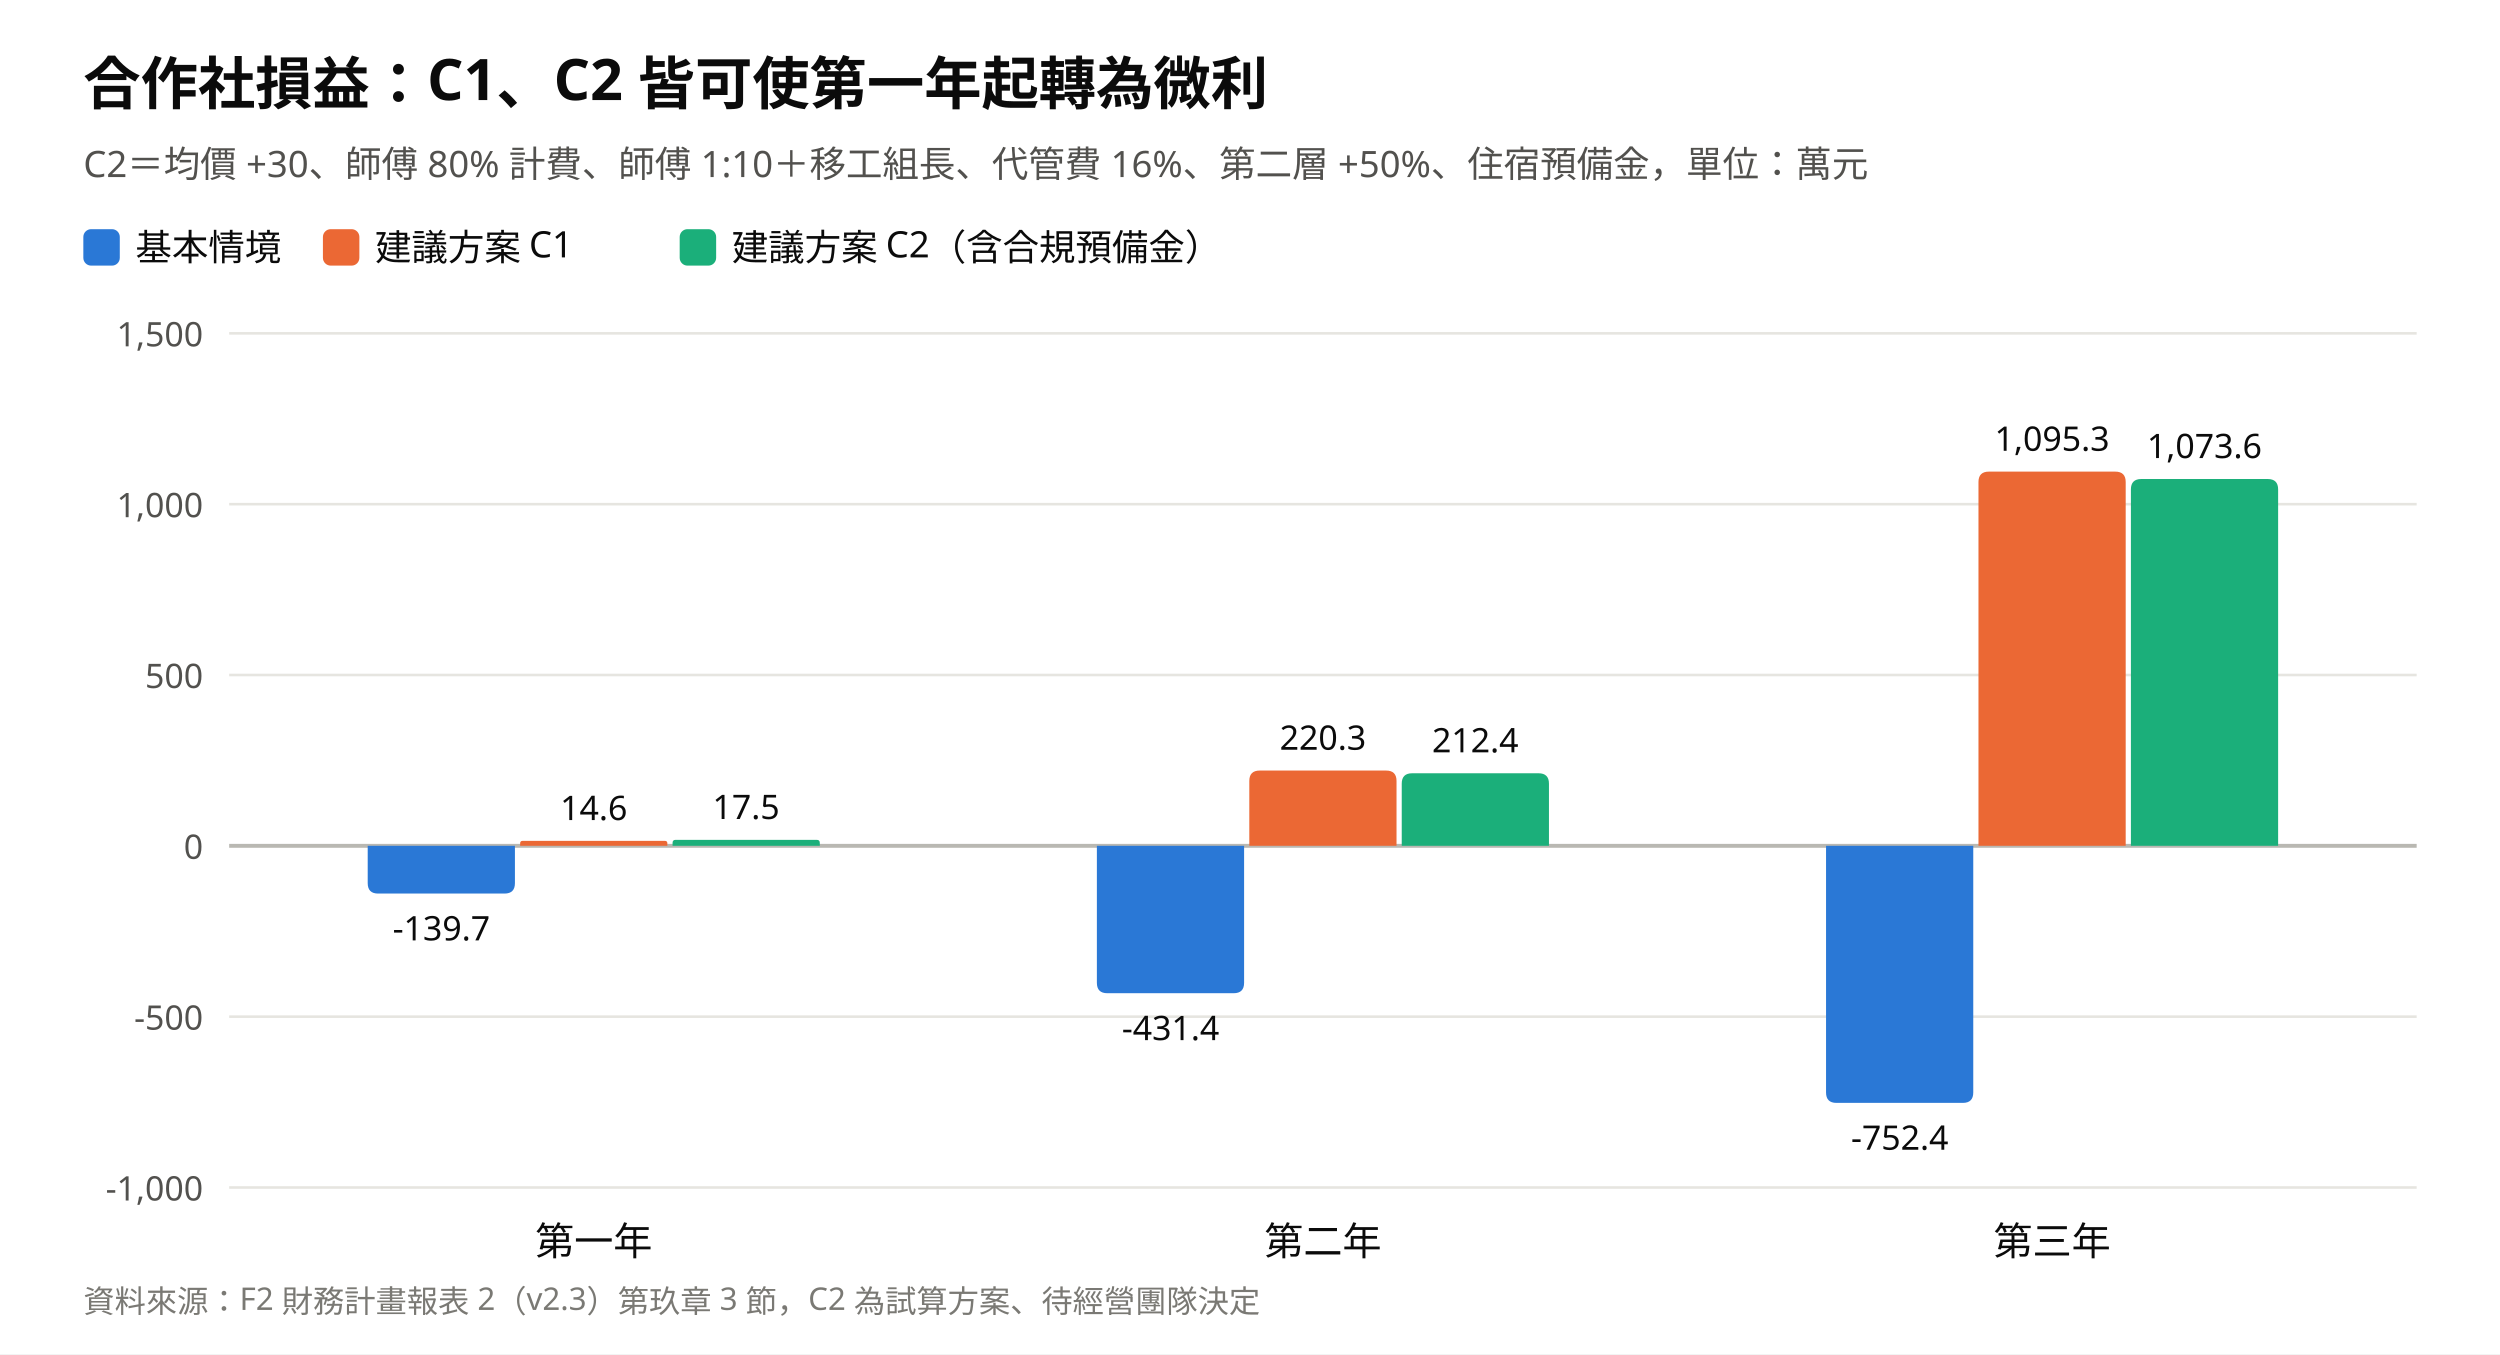
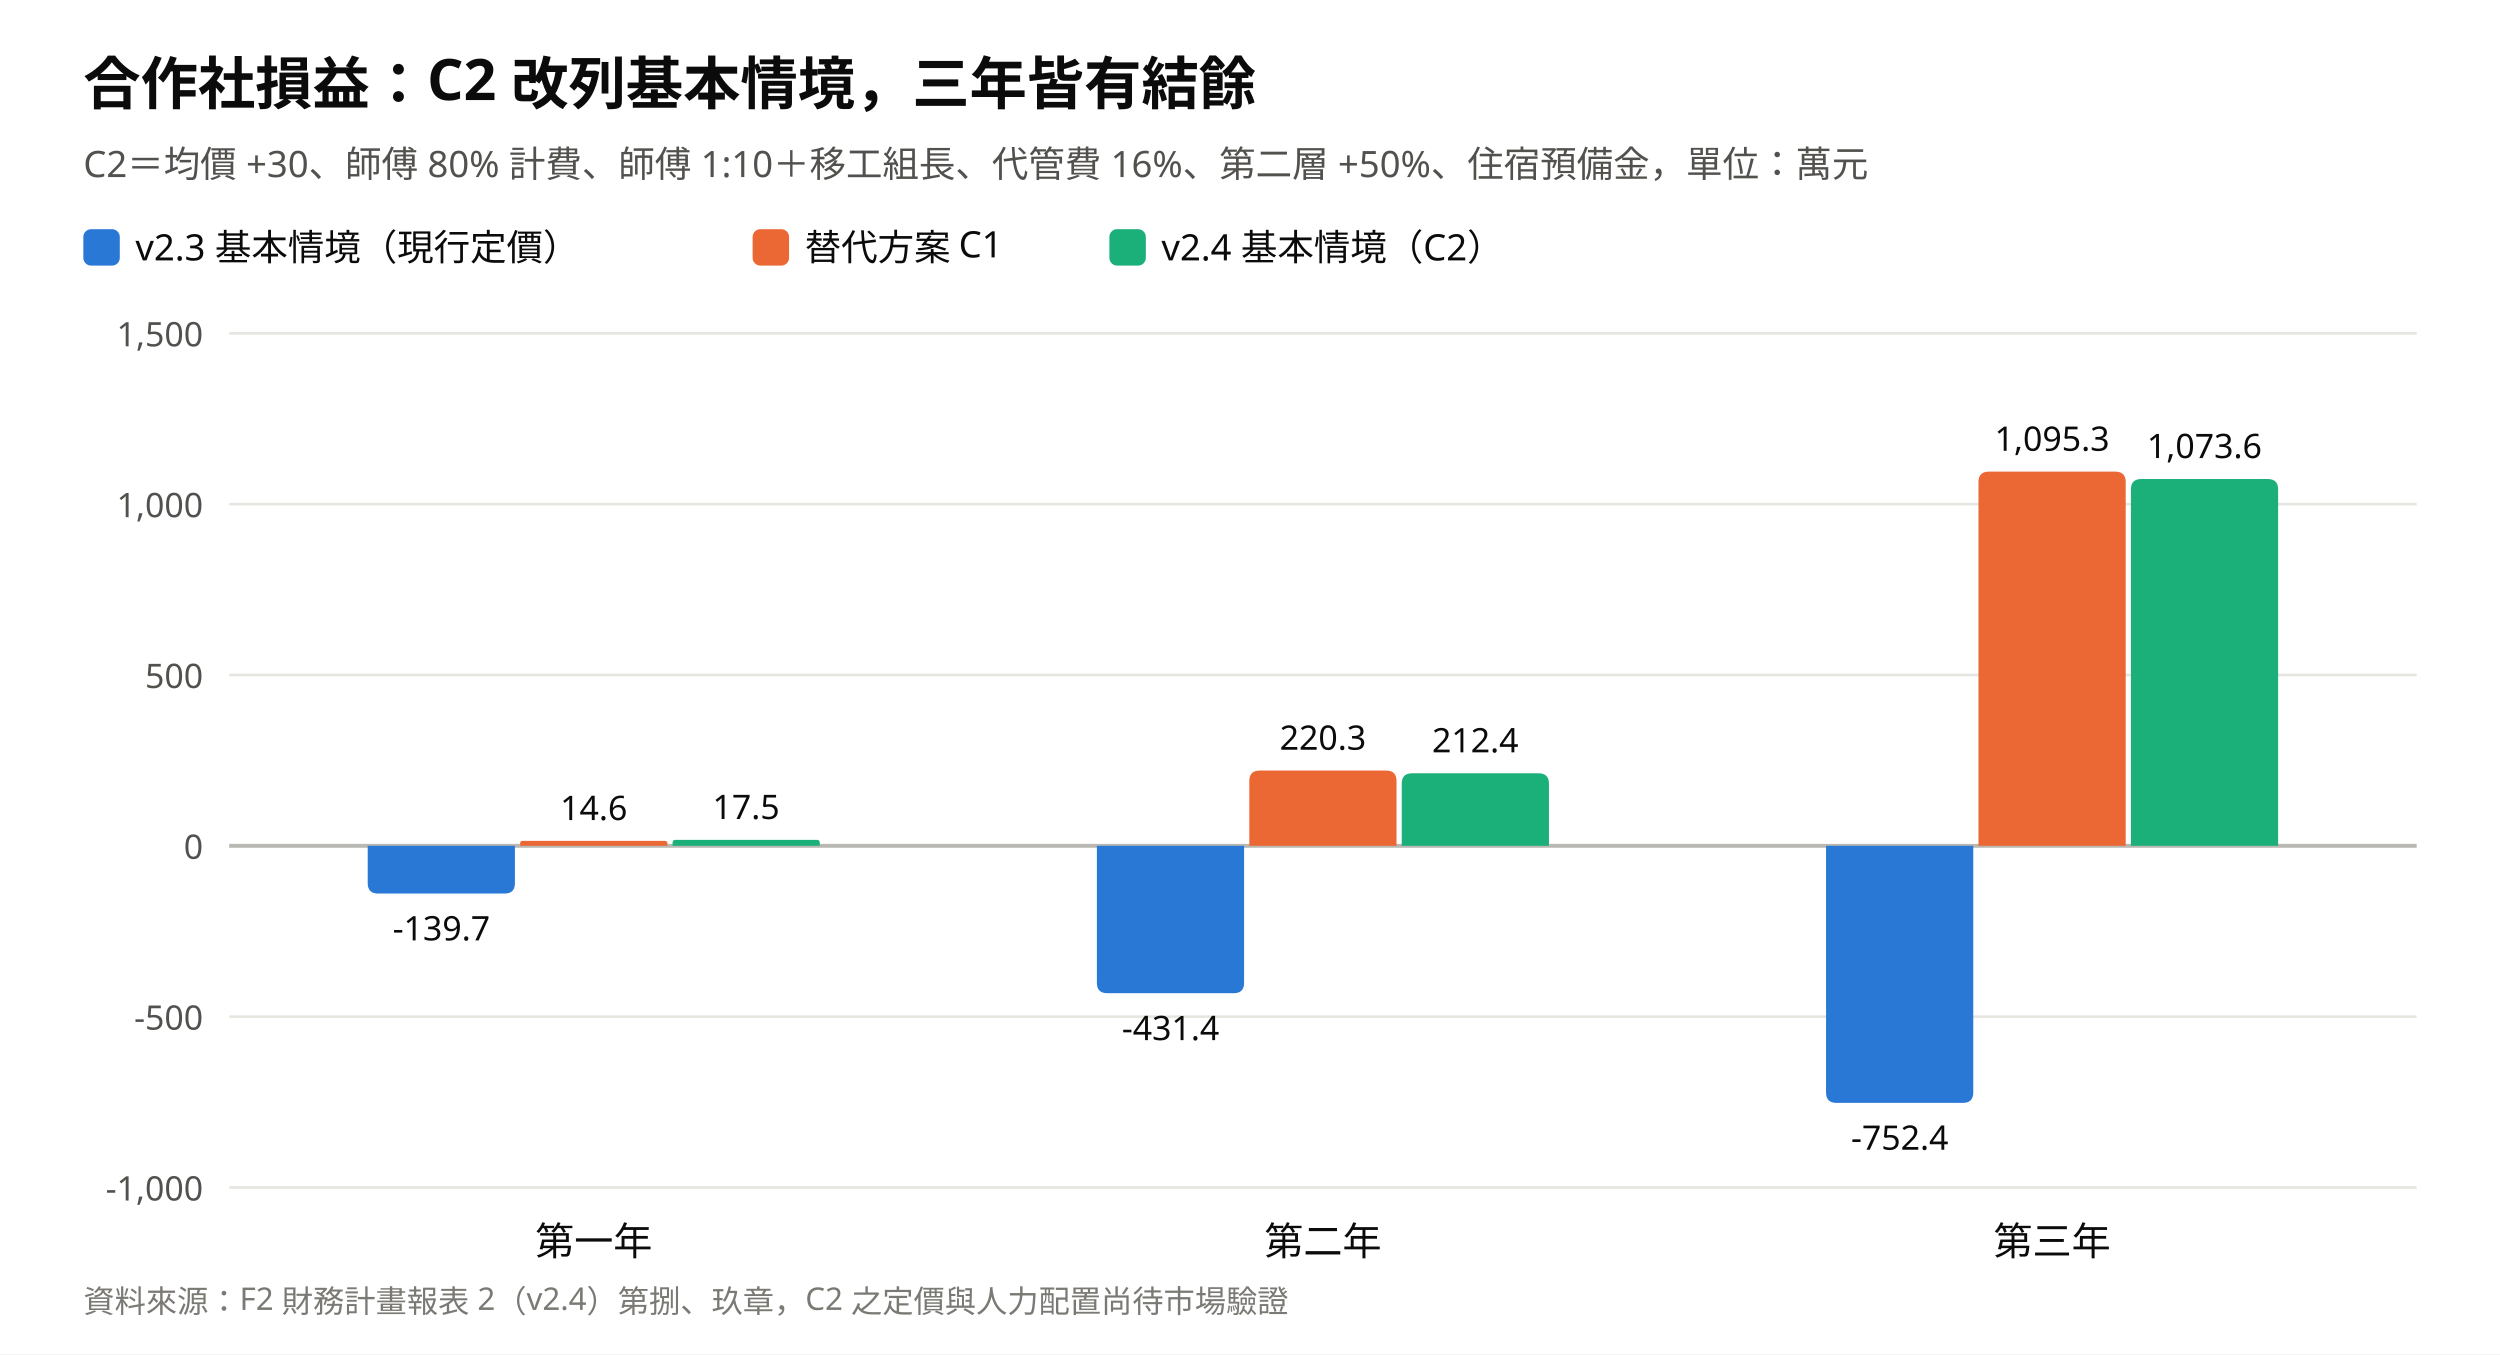
<svg xmlns="http://www.w3.org/2000/svg" width="960" height="520" viewBox="0 0 960 520" font-family="Microsoft JhengHei, PingFang TC, Noto Sans TC, sans-serif">
  <rect width="960" height="520" fill="#ffffff" />
-   <text x="32" y="40" font-size="22" font-weight="700" fill="#0b0b0b">合作社損益：C1、C2 皆可使第一年起轉為微利</text>
+   <text x="32" y="40" font-size="22" font-weight="700" fill="#0b0b0b">合作社損益：C2 改列基本情境，三年皆有結餘</text>
  <text x="32" y="68" font-size="14" fill="#52514e">C2＝均價 +30、師傅 80% 計費、師傅 1:10＋移工組長、代管費 16%、第二層 +50%、住宿預備金，單位：萬元</text>
  <rect x="32" y="88" width="14" height="14" rx="3" fill="#2a78d6" />
-   <text x="52" y="100" font-size="14" fill="#0b0b0b">基本情境</text>
-   <rect x="124" y="88" width="14" height="14" rx="3" fill="#eb6834" />
-   <text x="144" y="100" font-size="14" fill="#0b0b0b">建議方案 C1</text>
-   <rect x="261" y="88" width="14" height="14" rx="3" fill="#1baf7a" />
-   <text x="281" y="100" font-size="14" fill="#0b0b0b">建議方案 C2（含合規預備金）</text>
+   <text x="52" y="100" font-size="14" fill="#0b0b0b">v2.3 基本情境（現行定價）</text>
+   <rect x="289" y="88" width="14" height="14" rx="3" fill="#eb6834" />
+   <text x="309" y="100" font-size="14" fill="#0b0b0b">替代方案 C1</text>
+   <rect x="426" y="88" width="14" height="14" rx="3" fill="#1baf7a" />
+   <text x="446" y="100" font-size="14" fill="#0b0b0b">v2.4 基本情境（C2）</text>
  <line x1="88" x2="928" y1="456.0" y2="456.0" stroke="#e6e5e0" stroke-width="1" />
  <text x="78" y="461.0" font-size="13" fill="#52514e" text-anchor="end">-1,000</text>
  <line x1="88" x2="928" y1="390.4" y2="390.4" stroke="#e6e5e0" stroke-width="1" />
  <text x="78" y="395.4" font-size="13" fill="#52514e" text-anchor="end">-500</text>
  <line x1="88" x2="928" y1="324.8" y2="324.8" stroke="#b9b8b2" stroke-width="1.5" />
  <text x="78" y="329.8" font-size="13" fill="#52514e" text-anchor="end">0</text>
  <line x1="88" x2="928" y1="259.2" y2="259.2" stroke="#e6e5e0" stroke-width="1" />
  <text x="78" y="264.2" font-size="13" fill="#52514e" text-anchor="end">500</text>
  <line x1="88" x2="928" y1="193.6" y2="193.6" stroke="#e6e5e0" stroke-width="1" />
  <text x="78" y="198.6" font-size="13" fill="#52514e" text-anchor="end">1,000</text>
  <line x1="88" x2="928" y1="128.0" y2="128.0" stroke="#e6e5e0" stroke-width="1" />
  <text x="78" y="133.0" font-size="13" fill="#52514e" text-anchor="end">1,500</text>
  <path d="M141.2,324.8 L197.733,324.8 L197.733,339.129 Q197.733,343.129 193.733,343.129 L145.2,343.129 Q141.2,343.129 141.2,339.129 Z" fill="#2a78d6" />
  <text x="169.5" y="361.1" font-size="13" fill="#0b0b0b" text-anchor="middle">-139.7</text>
  <path d="M199.733,324.8 L199.733,323.845 Q199.733,322.89 200.688,322.89 L255.312,322.89 Q256.267,322.89 256.267,323.845 L256.267,324.8 Z" fill="#eb6834" />
  <text x="228.0" y="314.9" font-size="13" fill="#0b0b0b" text-anchor="middle">14.6</text>
  <path d="M258.267,324.8 L258.267,323.652 Q258.267,322.503 259.415,322.503 L313.652,322.503 Q314.8,322.503 314.8,323.652 L314.8,324.8 Z" fill="#1baf7a" />
  <text x="286.5" y="314.5" font-size="13" fill="#0b0b0b" text-anchor="middle">17.5</text>
  <text x="228.0" y="482" font-size="15" fill="#0b0b0b" text-anchor="middle">第一年</text>
  <path d="M421.2,324.8 L477.733,324.8 L477.733,377.394 Q477.733,381.394 473.733,381.394 L425.2,381.394 Q421.2,381.394 421.2,377.394 Z" fill="#2a78d6" />
  <text x="449.5" y="399.4" font-size="13" fill="#0b0b0b" text-anchor="middle">-431.4</text>
  <path d="M479.733,324.8 L479.733,299.893 Q479.733,295.893 483.733,295.893 L532.267,295.893 Q536.267,295.893 536.267,299.893 L536.267,324.8 Z" fill="#eb6834" />
  <text x="508.0" y="287.9" font-size="13" fill="#0b0b0b" text-anchor="middle">220.3</text>
  <path d="M538.267,324.8 L538.267,300.935 Q538.267,296.935 542.267,296.935 L590.8,296.935 Q594.8,296.935 594.8,300.935 L594.8,324.8 Z" fill="#1baf7a" />
  <text x="566.5" y="288.9" font-size="13" fill="#0b0b0b" text-anchor="middle">212.4</text>
  <text x="508.0" y="482" font-size="15" fill="#0b0b0b" text-anchor="middle">第二年</text>
  <path d="M701.2,324.8 L757.733,324.8 L757.733,419.512 Q757.733,423.512 753.733,423.512 L705.2,423.512 Q701.2,423.512 701.2,419.512 Z" fill="#2a78d6" />
  <text x="729.5" y="441.5" font-size="13" fill="#0b0b0b" text-anchor="middle">-752.4</text>
  <path d="M759.733,324.8 L759.733,185.103 Q759.733,181.103 763.733,181.103 L812.267,181.103 Q816.267,181.103 816.267,185.103 L816.267,324.8 Z" fill="#eb6834" />
  <text x="788.0" y="173.1" font-size="13" fill="#0b0b0b" text-anchor="middle">1,095.3</text>
  <path d="M818.267,324.8 L818.267,187.94 Q818.267,183.94 822.267,183.94 L870.8,183.94 Q874.8,183.94 874.8,187.94 L874.8,324.8 Z" fill="#1baf7a" />
  <text x="846.5" y="175.9" font-size="13" fill="#0b0b0b" text-anchor="middle">1,073.6</text>
  <text x="788.0" y="482" font-size="15" fill="#0b0b0b" text-anchor="middle">第三年</text>
-   <text x="32" y="504" font-size="12" fill="#7a7974">資料來源：F2 財務計畫報表 2（v2.3）第玖章 3 節，C2 為試算方案、待經營團隊決定</text>
+   <text x="32" y="504" font-size="12" fill="#7a7974">資料來源：F2 財務計畫報表 2（v2.4）第捌、玖章，C2 之定價與人力配置尚待市場驗證</text>
</svg>
